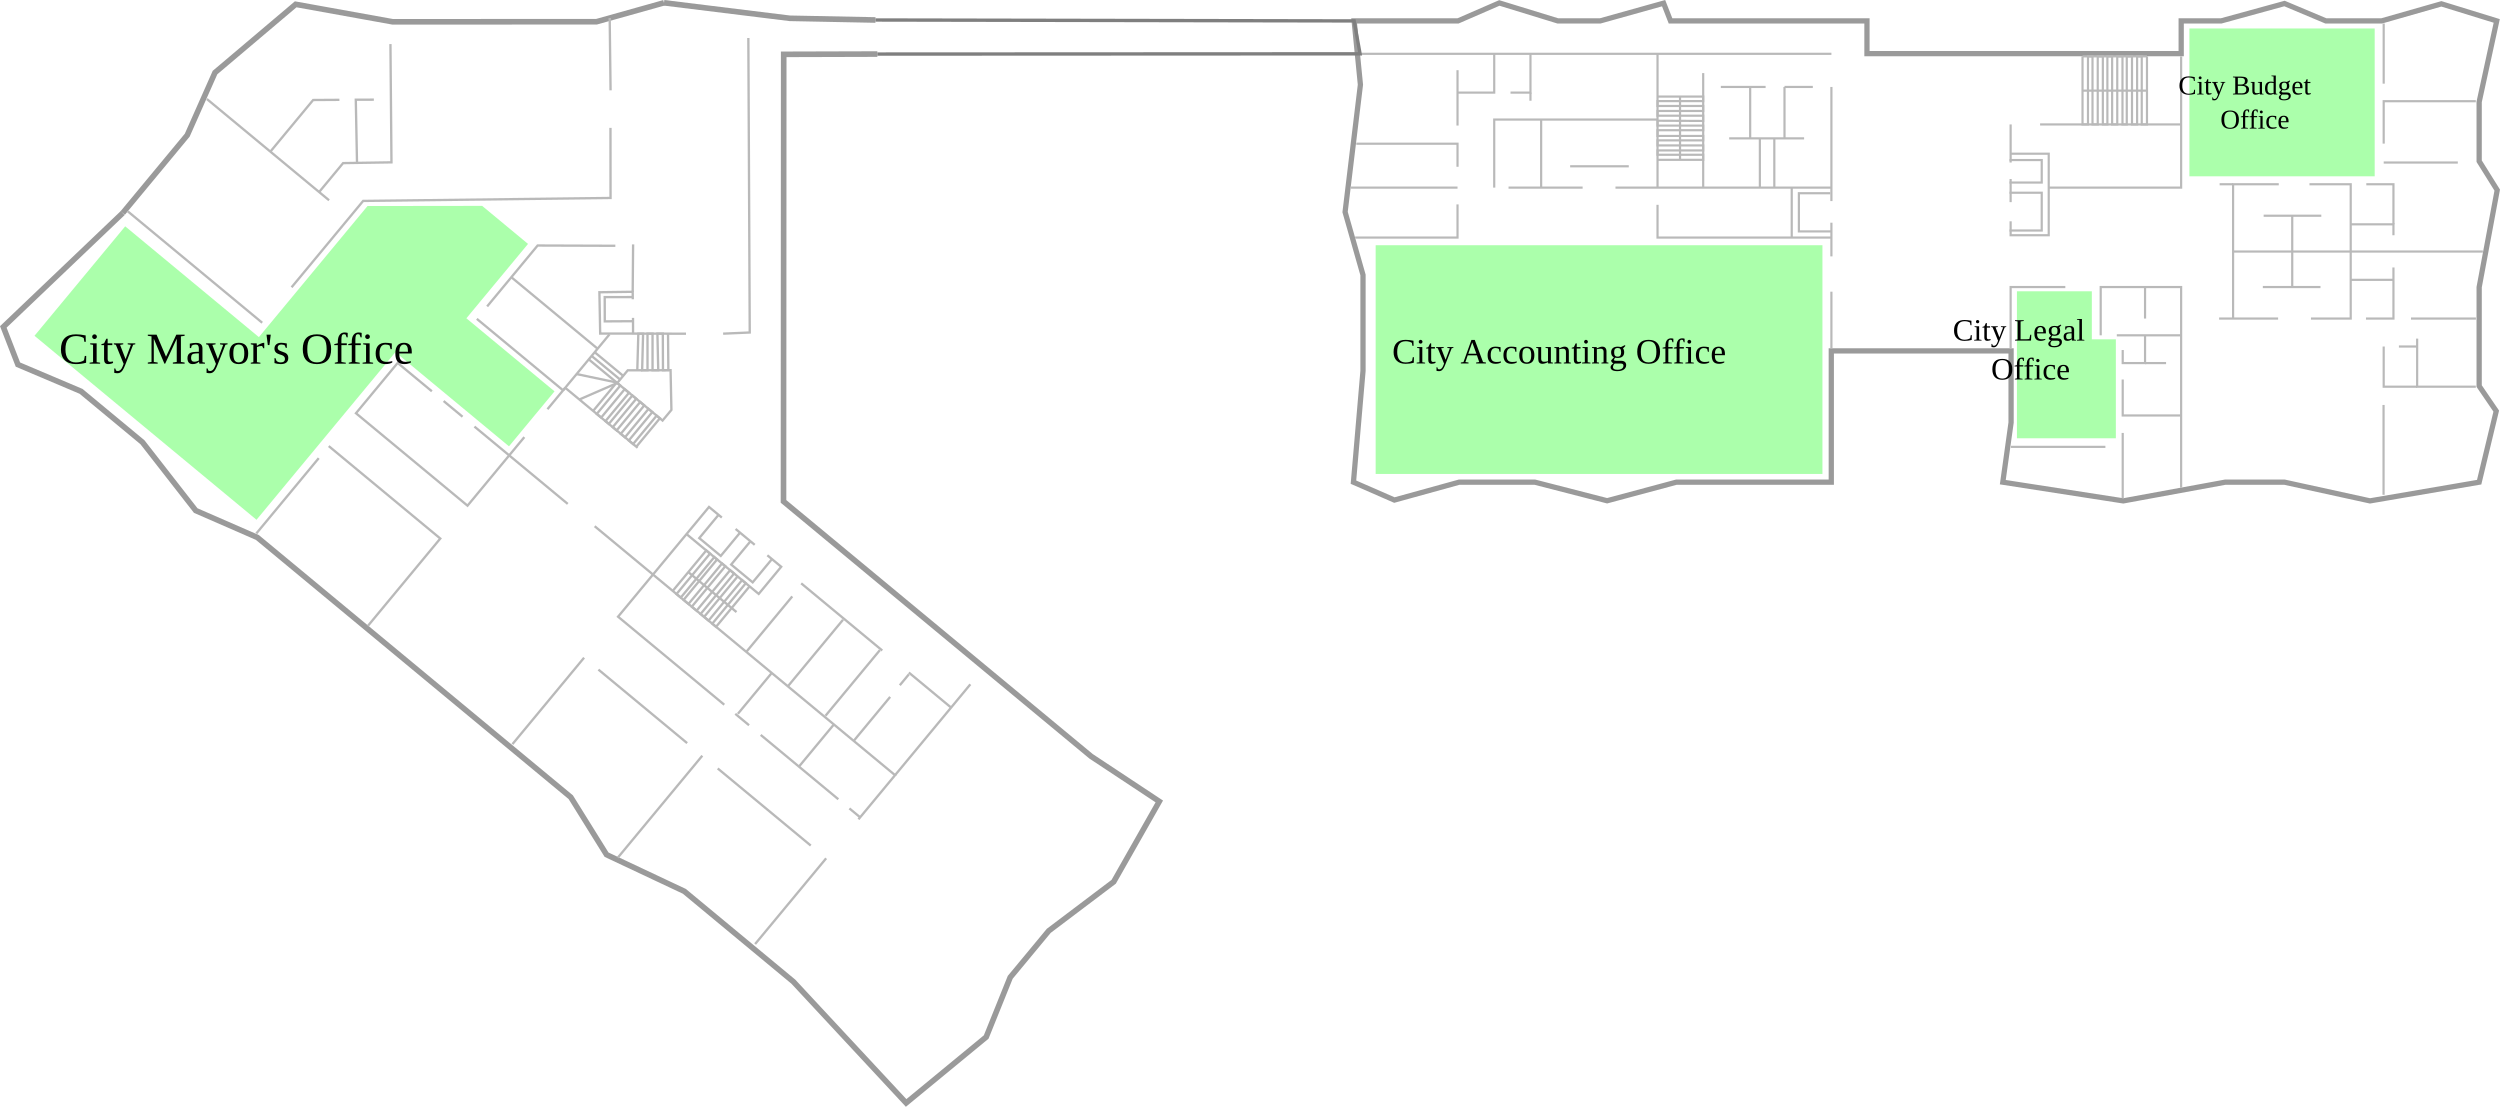
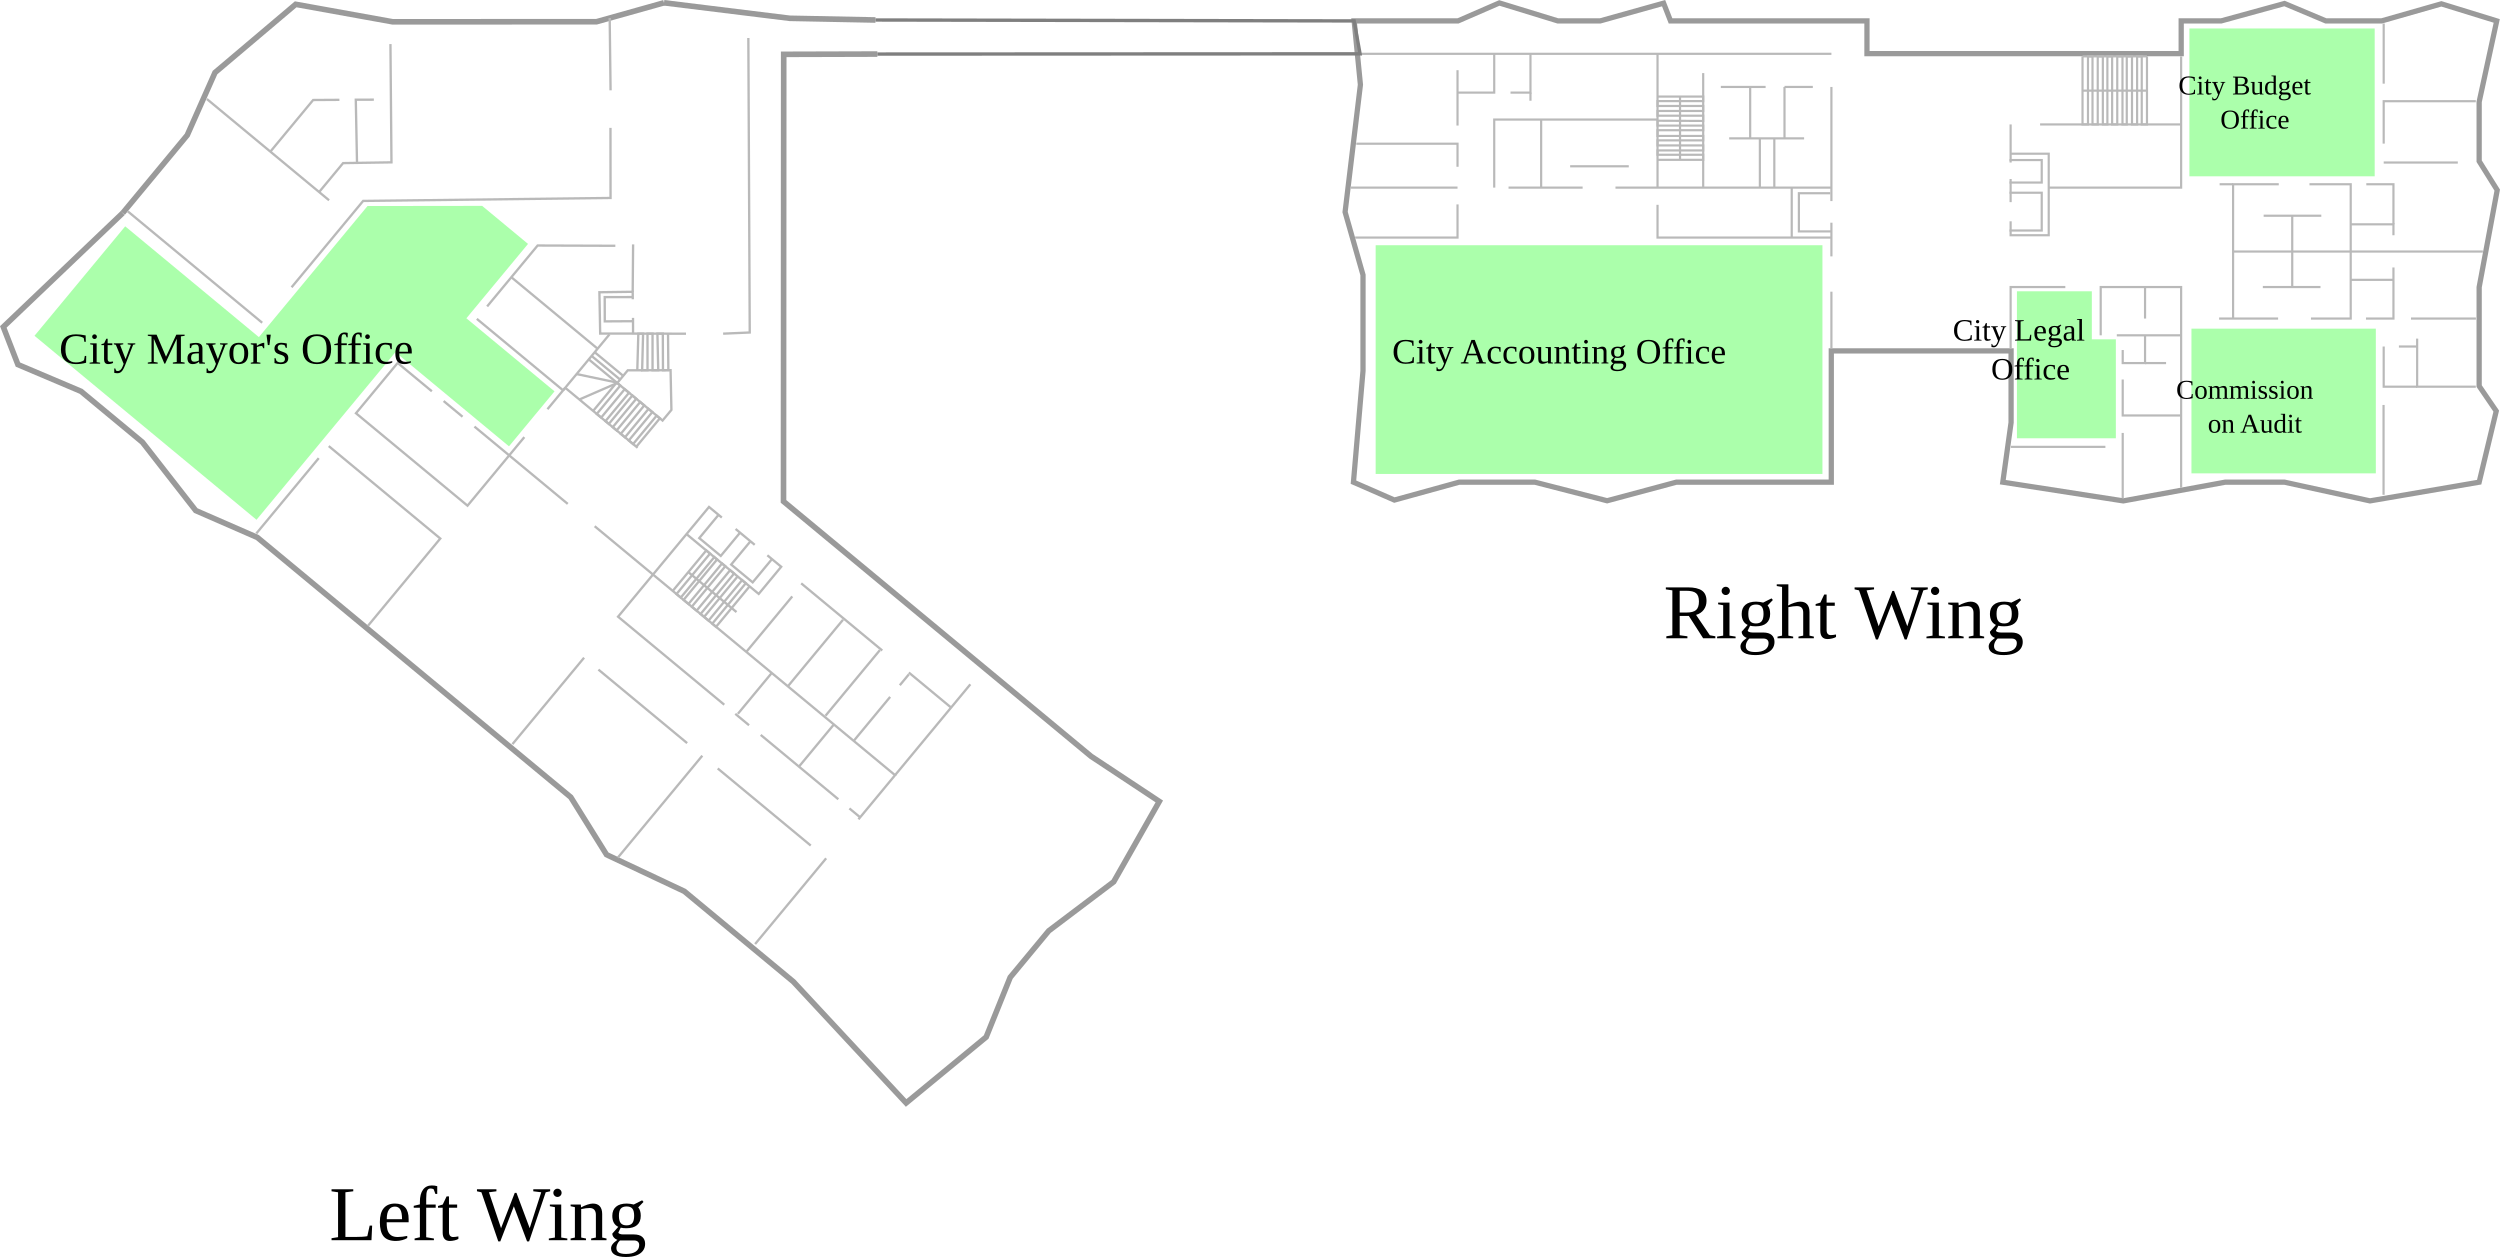
- <svg xmlns="http://www.w3.org/2000/svg" width="226.765mm" height="100.393mm" viewBox="0 0 857.064 379.438" version="1.1" id="svg1" xml:space="preserve">
+ <svg xmlns="http://www.w3.org/2000/svg" width="226.765mm" height="114.105mm" viewBox="0 0 857.064 431.263" version="1.1" id="svg1" xml:space="preserve">
  <defs id="defs1" />
  <g id="layer1" transform="matrix(0.8234949,0,0,0.8234949,-33.44416,-267.4229)">
    <g id="g3" transform="matrix(1.081154,0,0,-1.081154,39.59258,823.0265)">
      <g id="g1" transform="matrix(0.4462843,0,0,-0.4462843,484.3505,539.986)">
        <g id="layer2">
          <path style="fill:#59ff59;fill-opacity:0;stroke:#9a9a9a;stroke-width:4.535;stroke-dasharray:none;stroke-opacity:1" d="M 496.865,480.029 V 593.271 H 363.178 l -59.728,16.034 -62.334,-16.034 H 175.777 L 119.899,608.704 84.581,593.271 92.83,497.266 V 414.488 L 77.366,360.172 90.594,250.336 85.183,195.297 h 89.592 l 35.676,-15.512 50.508,15.512 h 36.478 l 54.749,-15.311 5.981,15.311 h 169.475 v 28.203 h 271.12 v -28.203 h 34.439 l 54.706,-15.023 35.715,15.023 h 48.045 l 51.588,-14.739 47.761,14.739 -15.165,69.87 v 51.163 l 15.59,24.944 -15.59,83.759 v 85.318 l 14.739,21.588 -14.739,61.331 -94.191,16.146 -73.753,-16.146 h -51.163 l -87.94,16.146 -103.956,-16.146 7.148,-51.456 v -61.786 z" id="path25" />
          <path style="fill:#59ff59;fill-opacity:0;stroke:#b9b9b9;stroke-width:1.89;stroke-dasharray:none;stroke-opacity:1" d="M 90.293,223.679 H 496.965" id="path45" />
          <path style="fill:#59ff59;fill-opacity:0;stroke:#b9b9b9;stroke-width:1.89;stroke-dasharray:none;stroke-opacity:1" d="m 496.965,252.271 v 98.481" id="path46" />
          <path style="fill:#59ff59;fill-opacity:0;stroke:#b9b9b9;stroke-width:1.89;stroke-dasharray:none;stroke-opacity:1" d="m 496.965,369.392 v 29.062" id="path47" />
          <path style="fill:#59ff59;fill-opacity:0;stroke:#b9b9b9;stroke-width:1.89;stroke-dasharray:none;stroke-opacity:1" d="m 496.965,428.919 v 48.604" id="path48" />
          <path style="fill:#59ff59;fill-opacity:0;stroke:#b9b9b9;stroke-width:1.89;stroke-dasharray:none;stroke-opacity:1" d="M 496.965,382.219 H 346.943 v -28.261" id="path49" />
          <path style="fill:#59ff59;fill-opacity:0;stroke:#b9b9b9;stroke-width:1.89;stroke-dasharray:none;stroke-opacity:1" d="m 87.019,301.246 h 87.354 v 19.903" id="path50" />
          <path style="fill:#59ff59;fill-opacity:0;stroke:#b9b9b9;stroke-width:1.89;stroke-dasharray:none;stroke-opacity:1" d="M 82.201,339.127 H 174.374" id="path51" />
          <path style="fill:#59ff59;fill-opacity:0;stroke:#b9b9b9;stroke-width:1.89;stroke-dasharray:none;stroke-opacity:1" d="m 174.374,353.604 v 28.615 H 86.027" id="path52" />
          <path style="fill:#59ff59;fill-opacity:0;stroke:#b9b9b9;stroke-width:1.89;stroke-dasharray:none;stroke-opacity:1" d="m 174.374,237.815 v 47.761" id="path53" />
          <path style="fill:#59ff59;fill-opacity:0;stroke:#b9b9b9;stroke-width:1.89;stroke-dasharray:none;stroke-opacity:1" d="m 174.374,257.151 h 31.668 v -33.472" id="path54" />
          <path style="fill:#59ff59;fill-opacity:0;stroke:#b9b9b9;stroke-width:1.89;stroke-dasharray:none;stroke-opacity:1" d="m 237.309,223.679 v 33.472 h -17.21" id="path55" />
          <path style="fill:#59ff59;fill-opacity:0;stroke:#b9b9b9;stroke-width:1.89;stroke-dasharray:none;stroke-opacity:1" d="m 237.309,257.151 v 7.024" id="path56" />
          <path style="fill:#59ff59;fill-opacity:0;stroke:#b9b9b9;stroke-width:1.89;stroke-dasharray:none;stroke-opacity:1" d="M 206.042,339.127 V 280.401 H 346.943" id="path57" />
          <path style="fill:#59ff59;fill-opacity:0;stroke:#b9b9b9;stroke-width:1.89;stroke-dasharray:none;stroke-opacity:1" d="m 218.398,339.127 h 63.918" id="path58" />
          <path style="fill:#59ff59;fill-opacity:0;stroke:#b9b9b9;stroke-width:1.89;stroke-dasharray:none;stroke-opacity:1" d="M 246.528,339.127 V 280.401" id="path59" />
          <path style="fill:#59ff59;fill-opacity:0;stroke:#b9b9b9;stroke-width:1.89;stroke-dasharray:none;stroke-opacity:1" d="m 271.545,320.724 h 50.596" id="path60" />
          <path style="fill:#59ff59;fill-opacity:0;stroke:#b9b9b9;stroke-width:1.89;stroke-dasharray:none;stroke-opacity:1" d="M 310.661,339.127 H 496.965" id="path61" />
          <path style="fill:#59ff59;fill-opacity:0;stroke:#b9b9b9;stroke-width:1.89;stroke-dasharray:none;stroke-opacity:1" d="M 346.943,339.127 V 223.679" id="path62" />
          <path style="fill:#59ff59;fill-opacity:0;stroke:#b9b9b9;stroke-width:1.89;stroke-dasharray:none;stroke-opacity:1" d="m 386.343,240.315 v 98.812" id="path63" />
          <path style="fill:#59ff59;fill-opacity:0;stroke:#b9b9b9;stroke-width:1.89;stroke-dasharray:none;stroke-opacity:1" d="m 401.56,252.271 h 38.638" id="path64" />
          <path style="fill:#59ff59;fill-opacity:0;stroke:#b9b9b9;stroke-width:1.89;stroke-dasharray:none;stroke-opacity:1" d="m 456.496,252.271 h 24.434" id="path65" />
          <path style="fill:#59ff59;fill-opacity:0;stroke:#b9b9b9;stroke-width:1.89;stroke-dasharray:none;stroke-opacity:1" d="m 456.496,252.271 v 44.36" id="path66" />
          <path style="fill:#59ff59;fill-opacity:0;stroke:#b9b9b9;stroke-width:1.89;stroke-dasharray:none;stroke-opacity:1" d="M 473.414,296.631 H 408.776" id="path67" />
          <path style="fill:#59ff59;fill-opacity:0;stroke:#b9b9b9;stroke-width:1.89;stroke-dasharray:none;stroke-opacity:1" d="M 426.876,296.631 V 252.271" id="path68" />
          <path style="fill:#59ff59;fill-opacity:0;stroke:#b9b9b9;stroke-width:1.89;stroke-dasharray:none;stroke-opacity:1" d="m 435.238,296.631 v 42.496" id="path69" />
          <path style="fill:#59ff59;fill-opacity:0;stroke:#b9b9b9;stroke-width:1.89;stroke-dasharray:none;stroke-opacity:1" d="M 447.709,339.127 V 296.631" id="path70" />
          <path style="fill:#59ff59;fill-opacity:0;stroke:#b9b9b9;stroke-width:1.89;stroke-dasharray:none;stroke-opacity:1" d="m 462.732,339.127 v 43.092" id="path71" />
          <path style="fill:#59ff59;fill-opacity:0;stroke:#b9b9b9;stroke-width:1.89;stroke-dasharray:none;stroke-opacity:1" d="m 496.02,343.967 h -27.115 v 32.941 h 28.06" id="path73" />
          <path style="fill:#59ff59;fill-opacity:0;stroke:#b9b9b9;stroke-width:1.89;stroke-dasharray:none;stroke-opacity:1" d="m 651.596,284.61 v 32.87" id="path103" />
          <path style="fill:#59ff59;fill-opacity:0;stroke:#b9b9b9;stroke-width:1.89;stroke-dasharray:none;stroke-opacity:1" d="m 651.596,331.711 v 19.943" id="path104" />
          <path style="fill:#59ff59;fill-opacity:0;stroke:#b9b9b9;stroke-width:1.89;stroke-dasharray:none;stroke-opacity:1" d="m 651.596,368.189 v 12.026 h 32.87 v -70.351 h -32.87" id="path105" />
          <path style="fill:#59ff59;fill-opacity:0;stroke:#b9b9b9;stroke-width:1.89;stroke-dasharray:none;stroke-opacity:1" d="M 684.467,339.127 H 798.712 V 225.884" id="path106" />
          <path style="fill:#59ff59;fill-opacity:0;stroke:#b9b9b9;stroke-width:1.89;stroke-dasharray:none;stroke-opacity:1" d="M 798.712,284.61 H 677.021" id="path107" />
          <path style="fill:#59ff59;fill-opacity:0;stroke:#b9b9b9;stroke-width:1.89;stroke-dasharray:none;stroke-opacity:1" d="m 651.596,477.897 v -52.986 h 47.201" id="path108" />
          <path style="fill:#59ff59;fill-opacity:0;stroke:#b9b9b9;stroke-width:1.89;stroke-dasharray:none;stroke-opacity:1" d="m 729.317,466.559 v -41.648 h 69.394 v 173.169" id="path109" />
          <path style="fill:#59ff59;fill-opacity:0;stroke:#b9b9b9;stroke-width:1.89;stroke-dasharray:none;stroke-opacity:1" d="m 767.583,424.911 v 27.192" id="path110" />
          <path style="fill:#59ff59;fill-opacity:0;stroke:#b9b9b9;stroke-width:1.89;stroke-dasharray:none;stroke-opacity:1" d="M 798.712,466.559 H 743.206" id="path111" />
          <path style="fill:#59ff59;fill-opacity:0;stroke:#b9b9b9;stroke-width:1.89;stroke-dasharray:none;stroke-opacity:1" d="m 767.583,466.559 v 23.952 h -19.275 v -11.267" id="path112" />
          <path style="fill:#59ff59;fill-opacity:0;stroke:#b9b9b9;stroke-width:1.89;stroke-dasharray:none;stroke-opacity:1" d="m 767.583,490.51 h 18.141" id="path113" />
          <path style="fill:#59ff59;fill-opacity:0;stroke:#b9b9b9;stroke-width:1.89;stroke-dasharray:none;stroke-opacity:1" d="M 798.712,535.721 H 748.308 V 504.683" id="path114" />
          <path style="fill:#59ff59;fill-opacity:0;stroke:#b9b9b9;stroke-width:1.89;stroke-dasharray:none;stroke-opacity:1" d="m 748.308,550.78 v 56.22" id="path115" />
          <path style="fill:#59ff59;fill-opacity:0;stroke:#b9b9b9;stroke-width:1.89;stroke-dasharray:none;stroke-opacity:1" d="M 831.482,452.103 H 882.38" id="path116" />
          <path style="fill:#59ff59;fill-opacity:0;stroke:#b9b9b9;stroke-width:1.89;stroke-dasharray:none;stroke-opacity:1" d="M 843.548,452.103 V 336.22 h 39.4" id="path117" />
          <path style="fill:#59ff59;fill-opacity:0;stroke:#b9b9b9;stroke-width:1.89;stroke-dasharray:none;stroke-opacity:1" d="m 831.926,336.22 h 11.621" id="path118" />
          <path style="fill:#59ff59;fill-opacity:0;stroke:#b9b9b9;stroke-width:1.89;stroke-dasharray:none;stroke-opacity:1" d="m 869.908,363.383 h 49.745" id="path119" />
          <path style="fill:#59ff59;fill-opacity:0;stroke:#b9b9b9;stroke-width:1.89;stroke-dasharray:none;stroke-opacity:1" d="m 894.569,363.383 v 61.527" id="path120" />
          <path style="fill:#59ff59;fill-opacity:0;stroke:#b9b9b9;stroke-width:1.89;stroke-dasharray:none;stroke-opacity:1" d="m 869.2,424.911 h 49.745" id="path121" />
          <path style="fill:#59ff59;fill-opacity:0;stroke:#b9b9b9;stroke-width:1.89;stroke-dasharray:none;stroke-opacity:1" d="m 910.725,452.103 h 34.3 V 336.22 h -35.575" id="path122" />
          <path style="fill:#59ff59;fill-opacity:0;stroke:#b9b9b9;stroke-width:1.89;stroke-dasharray:none;stroke-opacity:1" d="M 843.548,394.279 H 1059.069" id="path123" />
          <path style="fill:#59ff59;fill-opacity:0;stroke:#b9b9b9;stroke-width:1.89;stroke-dasharray:none;stroke-opacity:1" d="m 945.025,370.795 h 36.879 v 9.42" id="path124" />
          <path style="fill:#59ff59;fill-opacity:0;stroke:#b9b9b9;stroke-width:1.89;stroke-dasharray:none;stroke-opacity:1" d="M 981.904,370.795 V 336.22 H 958.487" id="path125" />
          <path style="fill:#59ff59;fill-opacity:0;stroke:#b9b9b9;stroke-width:1.89;stroke-dasharray:none;stroke-opacity:1" d="m 958.203,452.103 h 23.701 v -44.077" id="path126" />
          <path style="fill:#59ff59;fill-opacity:0;stroke:#b9b9b9;stroke-width:1.89;stroke-dasharray:none;stroke-opacity:1" d="M 981.904,418.697 H 945.025" id="path127" />
          <path style="fill:#59ff59;fill-opacity:0;stroke:#b9b9b9;stroke-width:1.89;stroke-dasharray:none;stroke-opacity:1" d="m 997.037,452.103 h 56.02" id="path128" />
          <path style="fill:#59ff59;fill-opacity:0;stroke:#b9b9b9;stroke-width:1.89;stroke-dasharray:none;stroke-opacity:1" d="m 1002.348,469.406 v 41.489 h 50.608" id="path129" />
          <path style="fill:#59ff59;fill-opacity:0;stroke:#b9b9b9;stroke-width:1.89;stroke-dasharray:none;stroke-opacity:1" d="M 1002.348,510.895 H 973.486 V 476.22" id="path130" />
          <path style="fill:#59ff59;fill-opacity:0;stroke:#b9b9b9;stroke-width:1.89;stroke-dasharray:none;stroke-opacity:1" d="m 986.614,476.22 h 15.734" id="path131" />
          <path style="fill:#59ff59;fill-opacity:0;stroke:#b9b9b9;stroke-width:1.89;stroke-dasharray:none;stroke-opacity:1" d="m 973.486,317.48 h 63.941" id="path132" />
          <path style="fill:#59ff59;fill-opacity:0;stroke:#b9b9b9;stroke-width:1.89;stroke-dasharray:none;stroke-opacity:1" d="m 973.486,301.166 v -36.599 h 79.47" id="path133" />
          <path style="fill:#59ff59;fill-opacity:0;stroke:#b9b9b9;stroke-width:1.89;stroke-dasharray:none;stroke-opacity:1" d="M 973.486,249.436 V 197.565" id="path134" />
          <path style="fill:#59ff59;fill-opacity:0;stroke:#b9b9b9;stroke-width:1.89;stroke-dasharray:none;stroke-opacity:1" d="m 650.651,315.338 h 27.786 v 19.416 h -27.786" id="path139" />
          <path style="fill:#59ff59;fill-opacity:0;stroke:#b9b9b9;stroke-width:1.89;stroke-dasharray:none;stroke-opacity:1" d="m 650.651,343.542 h 27.786 v 32.597 h -27.786" id="path140" />
          <path style="fill:#59ff59;fill-opacity:0;stroke:#b9b9b9;stroke-width:1.89;stroke-dasharray:none;stroke-opacity:1" d="M 366.359,315.175 V 260.558" id="path156" />
          <path style="fill:#59ff59;fill-opacity:0;stroke:#b9b9b9;stroke-width:1.89;stroke-dasharray:none;stroke-opacity:1" d="m 346.943,260.558 h 39.4 v 3.908 h -39.4 v 4.209 h 39.4 v 4.309 h -39.4 v 4.109 h 39.4 v 4.51 l -39.4,-0.2 10e-6,4.209 h 39.4 v 4.009 h -39.4 v 4.911 h 39.4 v 3.808 h -39.4 v 4.409 h 39.4 v 4.309 h -39.4 v 3.708 h 39.4 v 4.409 h -39.4" id="path157" />
          <path style="fill:#59ff59;fill-opacity:0;stroke:#b9b9b9;stroke-width:1.89;stroke-dasharray:none;stroke-opacity:1" d="m 713.729,255.447 h 55.719" id="path158" />
          <path style="fill:#59ff59;fill-opacity:0;stroke:#b9b9b9;stroke-width:1.89;stroke-dasharray:none;stroke-opacity:1" d="m 713.629,225.884 v 58.726 h 4.71 v -58.726 h 3.908 v 58.726 h 4.51 v -58.726 h 4.409 v 58.726 h 3.908 c 0,0 0,-58.726 0,-58.726 h 4.109 v 58.726 h 4.409 v -58.726 h 4.51 v 58.726 h 3.708 v -58.726 h 4.51 v 58.726 h 4.409 v -58.726 h 4.009 v 58.726 h 4.51 v -58.726" id="path173" />
          <path style="fill:#59ff59;fill-opacity:0;stroke:#b9b9b9;stroke-width:1.89;stroke-dasharray:none;stroke-opacity:1" d="m 713.629,225.884 h 55.619" id="path174" />
          <path style="fill:#59ff59;fill-opacity:0;stroke:#b9b9b9;stroke-width:1.89;stroke-dasharray:none;stroke-opacity:1" d="m 651.797,562.806 h 81.575" id="path183" />
          <path style="fill:#59ff59;fill-opacity:0;stroke:#b9b9b9;stroke-width:1.89;stroke-dasharray:none;stroke-opacity:1" d="m 973.368,526.65 v 77.524" id="path186" />
        </g>
        <g id="layer3">
          <path class="rooms" data-floorlocation="Fourth Floor" data-roomname="Lipa City Accounting Office" style="fill:#59ff59;fill-opacity:0.5;stroke:#b9b9b9;stroke-width:1.89;stroke-dasharray:none;stroke-opacity:0" d="M 489.235,388.833 H 103.743 V 586.175 H 489.235 Z" id="path177" />
          <path class="rooms" data-floorlocation="Fourth Floor" data-roomname="Lipa City Legal Office" style="fill:#59ff59;fill-opacity:0.5;stroke:#b9b9b9;stroke-dasharray:none;stroke-opacity:0" d="m 721.664,428.577 h -64.627 v 126.814 h 85.353 V 470.007 H 721.664 Z" id="path182" />
          <path class="rooms" data-floorlocation="Fourth Floor" data-roomname="Lipa City Budget Office" style="fill:#59ff59;fill-opacity:0.5;stroke:#b9b9b9;stroke-width:1.89;stroke-dasharray:none;stroke-opacity:0" d="M 805.849,201.816 H 965.715 V 329.369 H 805.849 Z" id="path191" />
+           <path style="fill:#59ff59;fill-opacity:0.502;stroke:#000000;stroke-width:2.92;stroke-opacity:0" d="M 966.694,460.815 H 807.612 v 124.84 h 159.082 z" id="path4" transform="translate(-1.0129942e-5)" class="rooms" data-floorlocation="Fourth Floor" data-roomname="Commission On Audit" />
        </g>
        <text xml:space="preserve" style="font-size:11.902px;text-align:center;writing-mode:lr-tb;direction:ltr;text-anchor:middle;fill:#000000;stroke:#b9b9b9;stroke-width:1.151;stroke-opacity:0" x="753.17" y="-315.571" id="text1" transform="matrix(1.978103,0,0,1.978103,-600.9975,883.0035)">
          <tspan id="tspan1" style="stroke-width:1.151" x="753.17" y="-315.571">City Budget </tspan>
          <tspan style="stroke-width:1.151" x="753.17" y="-300.694" id="tspan2">Office</tspan>
        </text>
        <text xml:space="preserve" style="font-size:13.576px;text-align:center;writing-mode:lr-tb;direction:ltr;text-anchor:middle;fill:#000000;stroke:#b9b9b9;stroke-width:1.313;stroke-opacity:0" x="657.19" y="-208.228" id="text4" transform="matrix(1.978103,0,0,1.978103,-600.9975,883.0035)">
          <tspan style="stroke-width:1.313" x="657.19" y="-208.228" id="tspan4">City Legal </tspan>
          <tspan style="stroke-width:1.313" x="657.19" y="-191.258" id="tspan5">Office</tspan>
        </text>
        <text xml:space="preserve" style="font-size:15.553px;text-align:center;writing-mode:lr-tb;direction:ltr;text-anchor:middle;fill:#000000;stroke:#b9b9b9;stroke-width:1.504;stroke-opacity:0" x="453.805" y="-198.253" id="text7" transform="matrix(1.978103,0,0,1.978103,-600.9975,883.0035)">
          <tspan style="stroke-width:1.504" x="453.805" y="-198.253" id="tspan7">City Accounting Office</tspan>
+         </text>
+         <text xml:space="preserve" style="font-size:23.417px;text-align:center;writing-mode:lr-tb;direction:ltr;text-anchor:middle;fill:#000000;fill-opacity:1;stroke:#000000;stroke-width:3.396;stroke-opacity:0" x="888.708" y="521.266" id="text6">
+           <tspan id="tspan6" style="fill:#000000;fill-opacity:1;stroke-width:3.396" x="888.708" y="521.266">Commission </tspan>
+           <tspan style="fill:#000000;fill-opacity:1;stroke-width:3.396" x="888.708" y="550.538" id="tspan9">on Audit</tspan>
+         </text>
+         <text xml:space="preserve" style="font-size:67.113px;text-align:center;writing-mode:lr-tb;direction:ltr;text-anchor:middle;fill:#000000;stroke:#000000;stroke-width:2.92;stroke-opacity:0" x="-586.675" y="1247.308" id="text3">
+           <tspan id="tspan3" style="stroke-width:2.92" x="-586.675" y="1247.308">Left Wing</tspan>
+         </text>
+         <text xml:space="preserve" style="font-size:67.113px;text-align:center;writing-mode:lr-tb;direction:ltr;text-anchor:middle;fill:#000000;stroke:#000000;stroke-width:2.92;stroke-opacity:0" x="583.256" y="727.973" id="text10">
+           <tspan id="tspan10" style="stroke-width:2.92" x="583.256" y="727.973">Right Wing</tspan>
        </text>
      </g>
      <g id="g2" transform="matrix(0.3673439,-0.3044333,-0.3044333,-0.3673439,179.9054,613.3106)">
        <g id="layer2-1">
          <path style="fill:#59ff59;fill-opacity:0;stroke:#b9b9b9;stroke-width:1.89;stroke-opacity:0" d="m 215.662,278.196 28.06,-1.203" id="path21" />
          <path style="fill:#59ff59;fill-opacity:0;stroke:#9a9a9a;stroke-width:4.535;stroke-dasharray:none;stroke-opacity:1" d="M 101.016,554.57 V 472.937 L 86.027,419.699 101.016,335.747 170.365,296.636 296.949,191.611 329.105,145.126" id="path23" />
          <path style="fill:#59ff59;fill-opacity:0;stroke:#9a9a9a;stroke-width:4.535;stroke-dasharray:none;stroke-opacity:1" d="M 329.105,145.126 415.254,89.993 469.393,46.901" id="path24" />
          <path style="fill:#59ff59;fill-opacity:0;stroke:#9a9a9a;stroke-width:4.535;stroke-dasharray:none;stroke-opacity:1" d="m 488.101,67.107 -58.054,48.399 230.108,277.923 h 322.424 l 65.619,-7.086 13.039,73.414 -15.094,63.918 v 48.753 l 15.802,49.462 -15.802,82.201 -132.584,-17.29 H 799.329 l -67.178,17.29 -51.871,-17.29 H 351.762 l -52.155,15.023 -68.311,-15.023 h -64.343 l -53.005,15.873 -28.487,-15.873 15.556,-132.229" id="path25-2" />
          <path style="fill:#59ff59;fill-opacity:0;stroke:#b9b9b9;stroke-width:1.89;stroke-dasharray:none;stroke-opacity:1" d="m 399.656,123.565 152.527,182.291 -15.934,14.431" id="path26" />
          <path style="fill:#59ff59;fill-opacity:0;stroke:#b9b9b9;stroke-width:1.89;stroke-dasharray:none;stroke-opacity:1" d="m 513.2,339.427 -53.414,44.094 -21.747,-25.254 20.444,-17.437 3.908,4.61" id="path27" />
          <path style="fill:#59ff59;fill-opacity:0;stroke:#b9b9b9;stroke-width:1.89;stroke-dasharray:none;stroke-opacity:1" d="m 472.112,356.865 8.131,9.769" id="path28" />
          <path style="fill:#59ff59;fill-opacity:0;stroke:#b9b9b9;stroke-width:1.89;stroke-dasharray:none;stroke-opacity:1" d="m 461.237,344.079 -17.386,14.489 12.527,15.032 17.458,-14.664" id="path29" />
          <path style="fill:#59ff59;fill-opacity:0;stroke:#b9b9b9;stroke-width:1.89;stroke-dasharray:none;stroke-opacity:1" d="M 458.482,340.83 434.331,311.167" id="path30" />
          <path style="fill:#59ff59;fill-opacity:0;stroke:#b9b9b9;stroke-width:1.89;stroke-dasharray:none;stroke-opacity:1" d="m 424.009,321.188 -48.437,39.856 v 63.847" id="path31" />
          <path style="fill:#59ff59;fill-opacity:0;stroke:#b9b9b9;stroke-width:1.89;stroke-dasharray:none;stroke-opacity:1" d="m 375.571,437.93 h 89.854" id="path32" />
          <path style="fill:#59ff59;fill-opacity:0;stroke:#b9b9b9;stroke-width:1.89;stroke-dasharray:none;stroke-opacity:1" d="M 465.992,437.93 V 379.256" id="path33" />
          <path style="fill:#59ff59;fill-opacity:0;stroke:#b9b9b9;stroke-width:1.89;stroke-dasharray:none;stroke-opacity:1" d="M 465.992,394.279 H 375.571" id="path34" />
          <path style="fill:#59ff59;fill-opacity:0;stroke:#b9b9b9;stroke-width:1.89;stroke-dasharray:none;stroke-opacity:1" d="m 465.992,435.238 h 75.894" id="path35" />
          <path style="fill:#59ff59;fill-opacity:0;stroke:#b9b9b9;stroke-width:1.89;stroke-dasharray:none;stroke-opacity:1" d="m 543.364,405.469 h -47.502 v -13.304 l 26.536,-22.121 20.966,24.235 z" id="path37" />
          <path style="fill:#59ff59;fill-opacity:0;stroke:#b9b9b9;stroke-width:1.89;stroke-dasharray:none;stroke-opacity:1" d="m 465.992,435.238 v 22.443" id="path38" />
          <path style="fill:#59ff59;fill-opacity:0;stroke:#b9b9b9;stroke-width:1.89;stroke-dasharray:none;stroke-opacity:1" d="M 465.992,486.967 V 558.822 H 349.069 v -52.722 h 35.856" id="path40" />
          <path style="fill:#59ff59;fill-opacity:0;stroke:#b9b9b9;stroke-width:1.89;stroke-dasharray:none;stroke-opacity:1" d="m 397.255,506.1 h 19.842" id="path41" />
          <path style="fill:#59ff59;fill-opacity:0;stroke:#b9b9b9;stroke-width:1.89;stroke-dasharray:none;stroke-opacity:1" d="m 429.569,506.1 h 36.423" id="path42" />
          <path style="fill:#59ff59;fill-opacity:0;stroke:#b9b9b9;stroke-width:1.89;stroke-dasharray:none;stroke-opacity:1" d="m 465.992,506.1 h 61.367" id="path43" />
          <path style="fill:#59ff59;fill-opacity:0;stroke:#b9b9b9;stroke-width:1.89;stroke-dasharray:none;stroke-opacity:1" d="m 555.591,506.1 h 314.875 v 46.284" id="path44" />
          <path style="fill:#59ff59;fill-opacity:0;stroke:#b9b9b9;stroke-width:1.89;stroke-dasharray:none;stroke-opacity:1" d="M 870.465,506.1 V 410.88" id="path45-4" />
          <path style="fill:#59ff59;fill-opacity:0;stroke:#b9b9b9;stroke-width:1.89;stroke-dasharray:none;stroke-opacity:1" d="M 870.465,550.279 H 859.208" id="path46-2" />
          <path style="fill:#59ff59;fill-opacity:0;stroke:#b9b9b9;stroke-width:1.89;stroke-dasharray:none;stroke-opacity:1" d="M 847.616,550.279 H 766.242" id="path47-5" />
          <path style="fill:#59ff59;fill-opacity:0;stroke:#b9b9b9;stroke-width:1.89;stroke-dasharray:none;stroke-opacity:1" d="M 754.016,550.279 H 739.585" id="path48-8" />
          <path style="fill:#59ff59;fill-opacity:0;stroke:#b9b9b9;stroke-width:1.89;stroke-dasharray:none;stroke-opacity:1" d="M 728.06,550.279 H 616.722 V 435.238 h 13.429" id="path49-6" />
          <path style="fill:#59ff59;fill-opacity:0;stroke:#b9b9b9;stroke-width:1.89;stroke-dasharray:none;stroke-opacity:1" d="m 644.581,435.238 h 20.043" id="path50-2" />
          <path style="fill:#59ff59;fill-opacity:0;stroke:#b9b9b9;stroke-width:1.89;stroke-dasharray:none;stroke-opacity:1" d="m 677.853,435.238 h 14.531 v 28.456 h -75.662" id="path51-6" />
          <path style="fill:#59ff59;fill-opacity:0;stroke:#b9b9b9;stroke-width:1.89;stroke-dasharray:none;stroke-opacity:1" d="m 806.328,506.1 v 44.179" id="path53-5" />
          <path style="fill:#59ff59;fill-opacity:0;stroke:#b9b9b9;stroke-width:1.89;stroke-dasharray:none;stroke-opacity:1" d="m 870.465,435.238 h -44.295 1.403" id="path54-3" />
          <path style="fill:#59ff59;fill-opacity:0;stroke:#b9b9b9;stroke-width:1.89;stroke-dasharray:none;stroke-opacity:1" d="M 798.311,435.238 H 713.329" id="path55-9" />
          <path style="fill:#59ff59;fill-opacity:0;stroke:#b9b9b9;stroke-width:1.89;stroke-dasharray:none;stroke-opacity:1" d="m 714.531,447.96 v 58.14" id="path56-2" />
          <path style="fill:#59ff59;fill-opacity:0;stroke:#b9b9b9;stroke-width:1.89;stroke-dasharray:none;stroke-opacity:1" d="M 687.933,486.4 H 637.408" id="path67-4" />
          <path style="fill:#59ff59;fill-opacity:0;stroke:#b9b9b9;stroke-width:1.89;stroke-dasharray:none;stroke-opacity:1" d="m 637.408,506.1 v -42.407 h 3.968 v 42.407 h 4.464 v -42.407 h 2.949 v 42.407 h 5.129 v -42.407 h 3.472 v 42.407 h 5.031 v -42.407 h 4.181 v 42.407 h 8.362 v -42.407 h 3.897 v 42.407 h 3.968 v -42.407" id="path68-6" />
          <path style="fill:#59ff59;fill-opacity:0;stroke:#b9b9b9;stroke-width:1.89;stroke-dasharray:none;stroke-opacity:1" d="m 670.289,463.694 v 42.407" id="path69-1" />
          <path style="fill:#59ff59;fill-opacity:0;stroke:#b9b9b9;stroke-width:1.89;stroke-dasharray:none;stroke-opacity:1" d="m 870.465,593.261 v 89.854" id="path70-8" />
          <path style="fill:#59ff59;fill-opacity:0;stroke:#b9b9b9;stroke-width:1.89;stroke-dasharray:none;stroke-opacity:1" d="M 854.319,593.261 H 756.812" id="path71-2" />
          <path style="fill:#59ff59;fill-opacity:0;stroke:#b9b9b9;stroke-width:1.89;stroke-dasharray:none;stroke-opacity:1" d="m 740.655,593.261 v 106.861" id="path72" />
          <path style="fill:#59ff59;fill-opacity:0;stroke:#b9b9b9;stroke-width:1.89;stroke-dasharray:none;stroke-opacity:1" d="M 724.753,593.261 H 631.754" id="path73-1" />
          <path style="fill:#59ff59;fill-opacity:0;stroke:#b9b9b9;stroke-width:1.89;stroke-dasharray:none;stroke-opacity:1" d="m 616.722,593.261 v 90.604" id="path74" />
          <path style="fill:#59ff59;fill-opacity:0;stroke:#b9b9b9;stroke-width:1.89;stroke-dasharray:none;stroke-opacity:1" d="m 349.069,605.898 v 78.969" id="path75" />
          <path style="fill:#59ff59;fill-opacity:0;stroke:#b9b9b9;stroke-width:1.89;stroke-dasharray:none;stroke-opacity:1" d="m 349.069,593.261 h 116.923 v 91.406" id="path76" />
          <path style="fill:#59ff59;fill-opacity:0;stroke:#b9b9b9;stroke-width:1.89;stroke-dasharray:none;stroke-opacity:1" d="m 303.204,182.569 37.787,44.474" id="path77" />
          <path style="fill:#59ff59;fill-opacity:0;stroke:#b9b9b9;stroke-width:1.89;stroke-dasharray:none;stroke-opacity:1" d="m 360.265,250.428 36.14,43.51 -152.213,129.253 v 90.51" id="path78" />
          <path style="fill:#59ff59;fill-opacity:0;stroke:#b9b9b9;stroke-width:1.89;stroke-dasharray:none;stroke-opacity:1" d="M 244.192,550.88 H 103.318" id="path79" />
          <path style="fill:#59ff59;fill-opacity:0;stroke:#b9b9b9;stroke-width:1.89;stroke-dasharray:none;stroke-opacity:1" d="M 222.677,440.344 H 94.603" id="path81" />
          <path style="fill:#59ff59;fill-opacity:0;stroke:#b9b9b9;stroke-width:1.89;stroke-dasharray:none;stroke-opacity:1" d="m 161.145,440.344 v -54.116 l 16.235,-13.629" id="path82" />
          <path style="fill:#59ff59;fill-opacity:0;stroke:#b9b9b9;stroke-width:1.89;stroke-dasharray:none;stroke-opacity:1" d="m 180.387,311.668 61.532,72.956 -29.664,25.386 v 30.333" id="path83" />
          <path style="fill:#59ff59;fill-opacity:0;stroke:#b9b9b9;stroke-width:1.89;stroke-dasharray:none;stroke-opacity:1" d="m 198.699,354.738 -11.196,9.354 33.283,38.619" id="path84" />
          <path style="fill:#59ff59;fill-opacity:0;stroke:#b9b9b9;stroke-width:1.89;stroke-dasharray:none;stroke-opacity:1" d="M 758.087,505.958 V 436.335" id="path86" />
          <path style="fill:#59ff59;fill-opacity:0;stroke:#b9b9b9;stroke-width:1.89;stroke-dasharray:none;stroke-opacity:1" d="m 796.637,436.301 v 68.682" id="path87" />
          <path style="fill:#59ff59;fill-opacity:0;stroke:#b9b9b9;stroke-width:1.89;stroke-dasharray:none;stroke-opacity:1" d="M 827.107,506.1 V 459.986" id="path88" />
          <path style="fill:#59ff59;fill-opacity:0;stroke:#b9b9b9;stroke-width:1.89;stroke-dasharray:none;stroke-opacity:1" d="M 827.107,447.76 V 436.335" id="path89" />
          <path style="fill:#59ff59;fill-opacity:0;stroke:#b9b9b9;stroke-width:1.89;stroke-dasharray:none;stroke-opacity:1" d="m 540.539,435.238 v -29.769 h -3.388 v 29.769 h -4.51 v -29.769 h -4.009 v 29.769 h -4.409 v -29.769 h -4.309 v 29.769 h -4.109 v -29.769 h -4.109 v 29.769 H 508.189 v -29.769 h -4.51 v 29.769 h -4.61 v -29.769 h -3.808 v 29.769" id="path102" />
          <path style="fill:#59ff59;fill-opacity:0;stroke:#b9b9b9;stroke-width:1.89;stroke-dasharray:none;stroke-opacity:1" d="m 480.802,435.238 15.06,-29.769" id="path103-1" />
          <path style="fill:#59ff59;fill-opacity:0;stroke:#b9b9b9;stroke-width:1.89;stroke-dasharray:none;stroke-opacity:1" d="M 465.992,420.853 495.261,405.469" id="path104-9" />
          <path style="fill:#59ff59;fill-opacity:0;stroke:#b9b9b9;stroke-width:1.89;stroke-dasharray:none;stroke-opacity:1" d="m 465.992,405.469 h 29.269" id="path105-7" />
          <path style="fill:#59ff59;fill-opacity:0;stroke:#b9b9b9;stroke-width:1.89;stroke-dasharray:none;stroke-opacity:1" d="m 465.992,401.861 h 29.269" id="path106-6" />
          <path style="fill:#59ff59;fill-opacity:0;stroke:#b9b9b9;stroke-width:1.89;stroke-dasharray:none;stroke-opacity:1" d="m 465.992,397.964 h 29.269" id="path107-2" />
          <path style="fill:#59ff59;fill-opacity:0;stroke:#b9b9b9;stroke-width:1.89;stroke-dasharray:none;stroke-opacity:1" d="m 502.012,348.663 19.006,22.532 -3.331,2.777 -18.91,-22.638 -3.365,2.778 19.341,22.306 -3.533,2.945 -18.84,-22.749 -3.147,2.598 18.864,22.754 -3.324,2.771 -18.281,-23.262 -2.963,2.446 18.241,23.32" id="path108-9" />
          <path style="fill:#59ff59;fill-opacity:0;stroke:#b9b9b9;stroke-width:1.89;stroke-dasharray:none;stroke-opacity:1" d="M 741.188,548.901 V 506.525" id="path109-5" />
          <path style="fill:#59ff59;fill-opacity:0;stroke:#b9b9b9;stroke-width:1.89;stroke-dasharray:none;stroke-opacity:1" d="m 626.708,435.238 v 24.377 h 22.534 v -24.377" id="path114-2" />
          <path style="fill:#59ff59;fill-opacity:0;stroke:#b9b9b9;stroke-width:1.89;stroke-dasharray:none;stroke-opacity:1" d="m 660.155,435.238 v 24.377 h 22.534 v -24.377" id="path115-0" />
        </g>
        <g id="layer3-0">
          <path class="rooms" data-floorlocation="Fourth Floor" data-roomname="Lipa City Mayor_s Office" style="fill:#59ff59;fill-opacity:0.5;stroke:#b9b9b9;stroke-width:1.89;stroke-dasharray:none;stroke-opacity:0" d="M 368.79,364.982 H 320.687 l -71.152,59.127 V 561.515 H 109.412 V 676.249 H 342.133 V 500.573 h 119.055 v -57.624 h -92.398 z" id="path127-3" />
        </g>
        <text xml:space="preserve" style="font-size:35.761px;text-align:center;writing-mode:lr-tb;direction:ltr;text-anchor:middle;fill:#000000;stroke:#b9b9b9;stroke-width:3.458;stroke-opacity:0" x="-144.238" y="613.007" id="text8" transform="rotate(-39.64996)">
          <tspan style="stroke-width:3.458" x="-144.238" y="613.007" id="tspan8">City Mayor's Office</tspan>
        </text>
      </g>
-       <path style="fill:#ff0000;stroke:#7f7f7f;stroke-width:1.303;stroke-opacity:1;fill-opacity:0" d="m 338.777,440.065 185.87,0.096 -2.281,12.667 -184.31,0.355" id="path1" />
+       <path style="fill:#ff0000;fill-opacity:0;stroke:#7f7f7f;stroke-width:1.303;stroke-opacity:1" d="m 338.777,440.065 185.87,0.096 -2.281,12.667 -184.31,0.355" id="path1" />
    </g>
  </g>
</svg>
